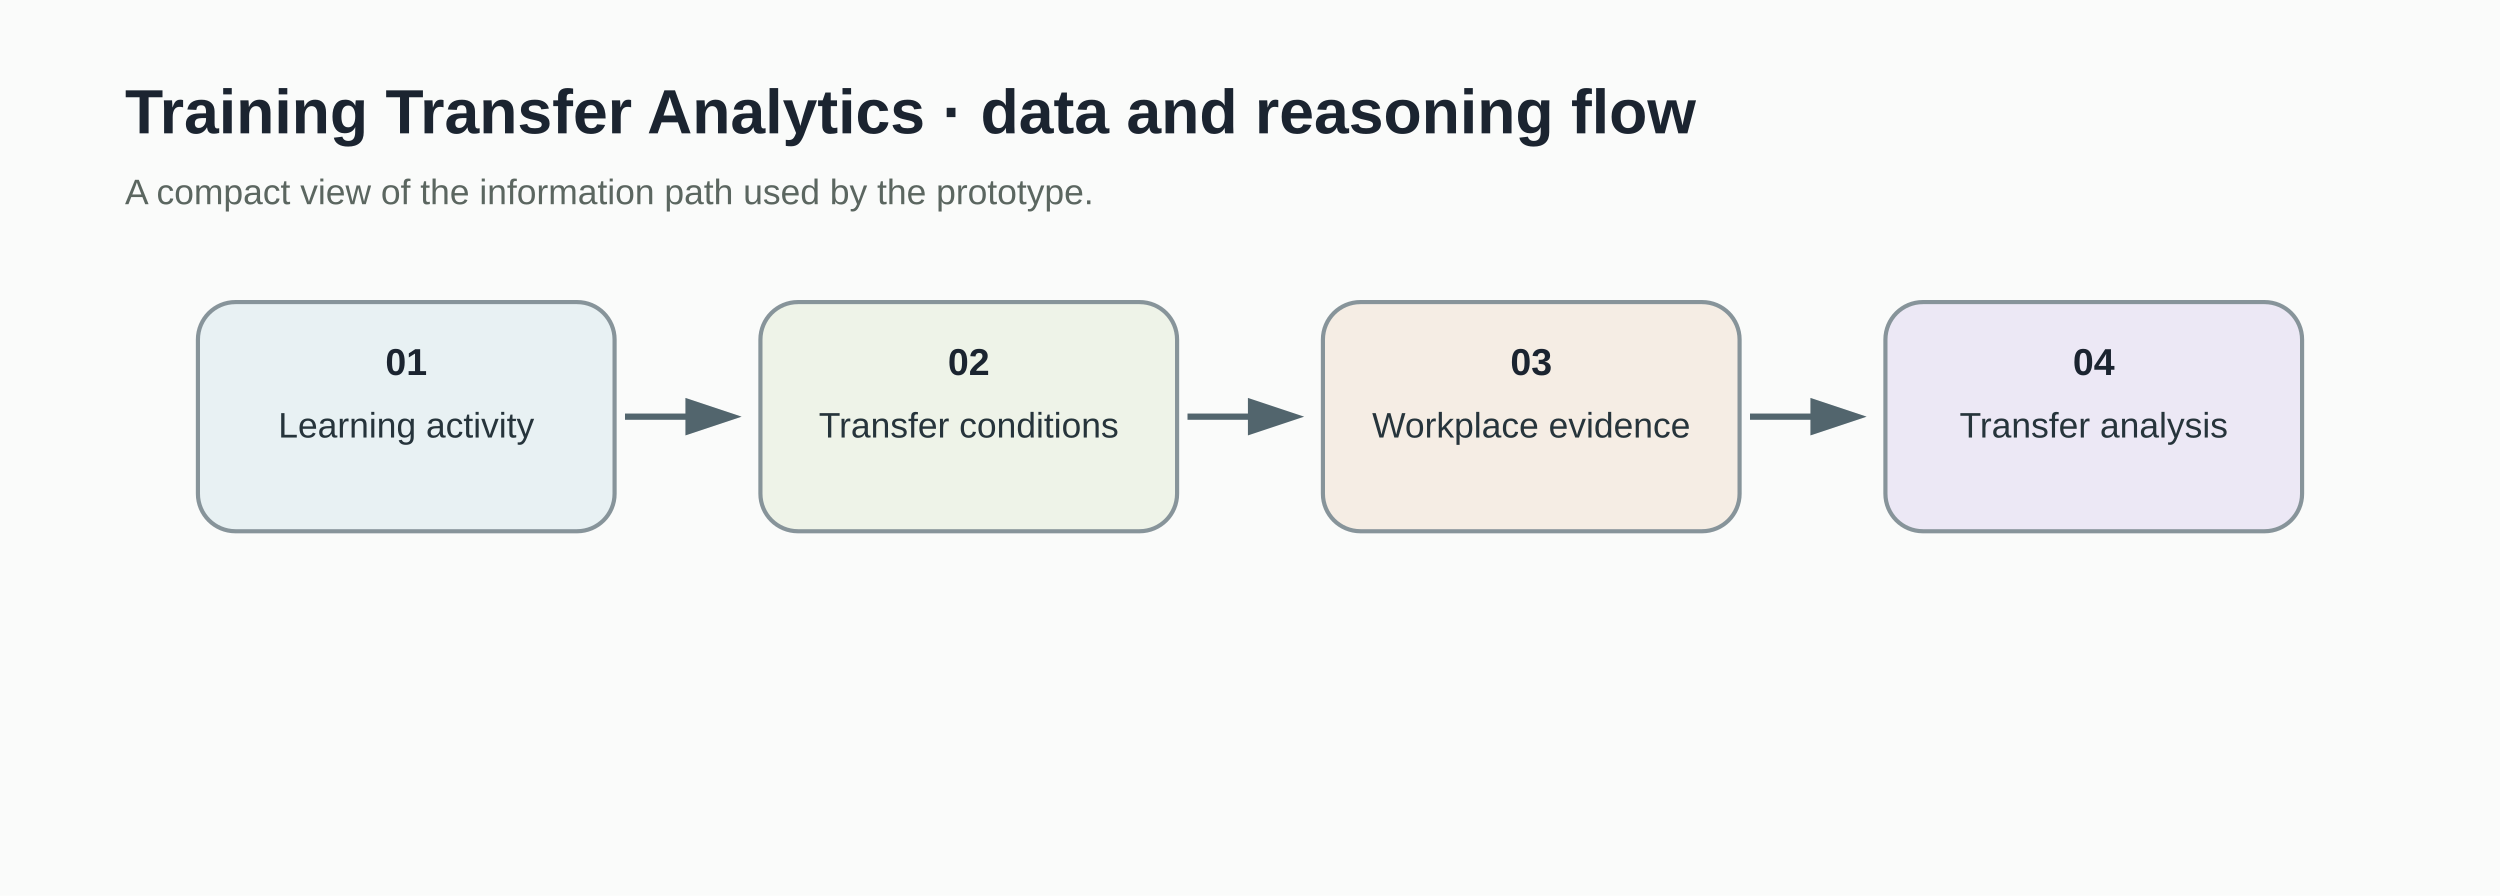
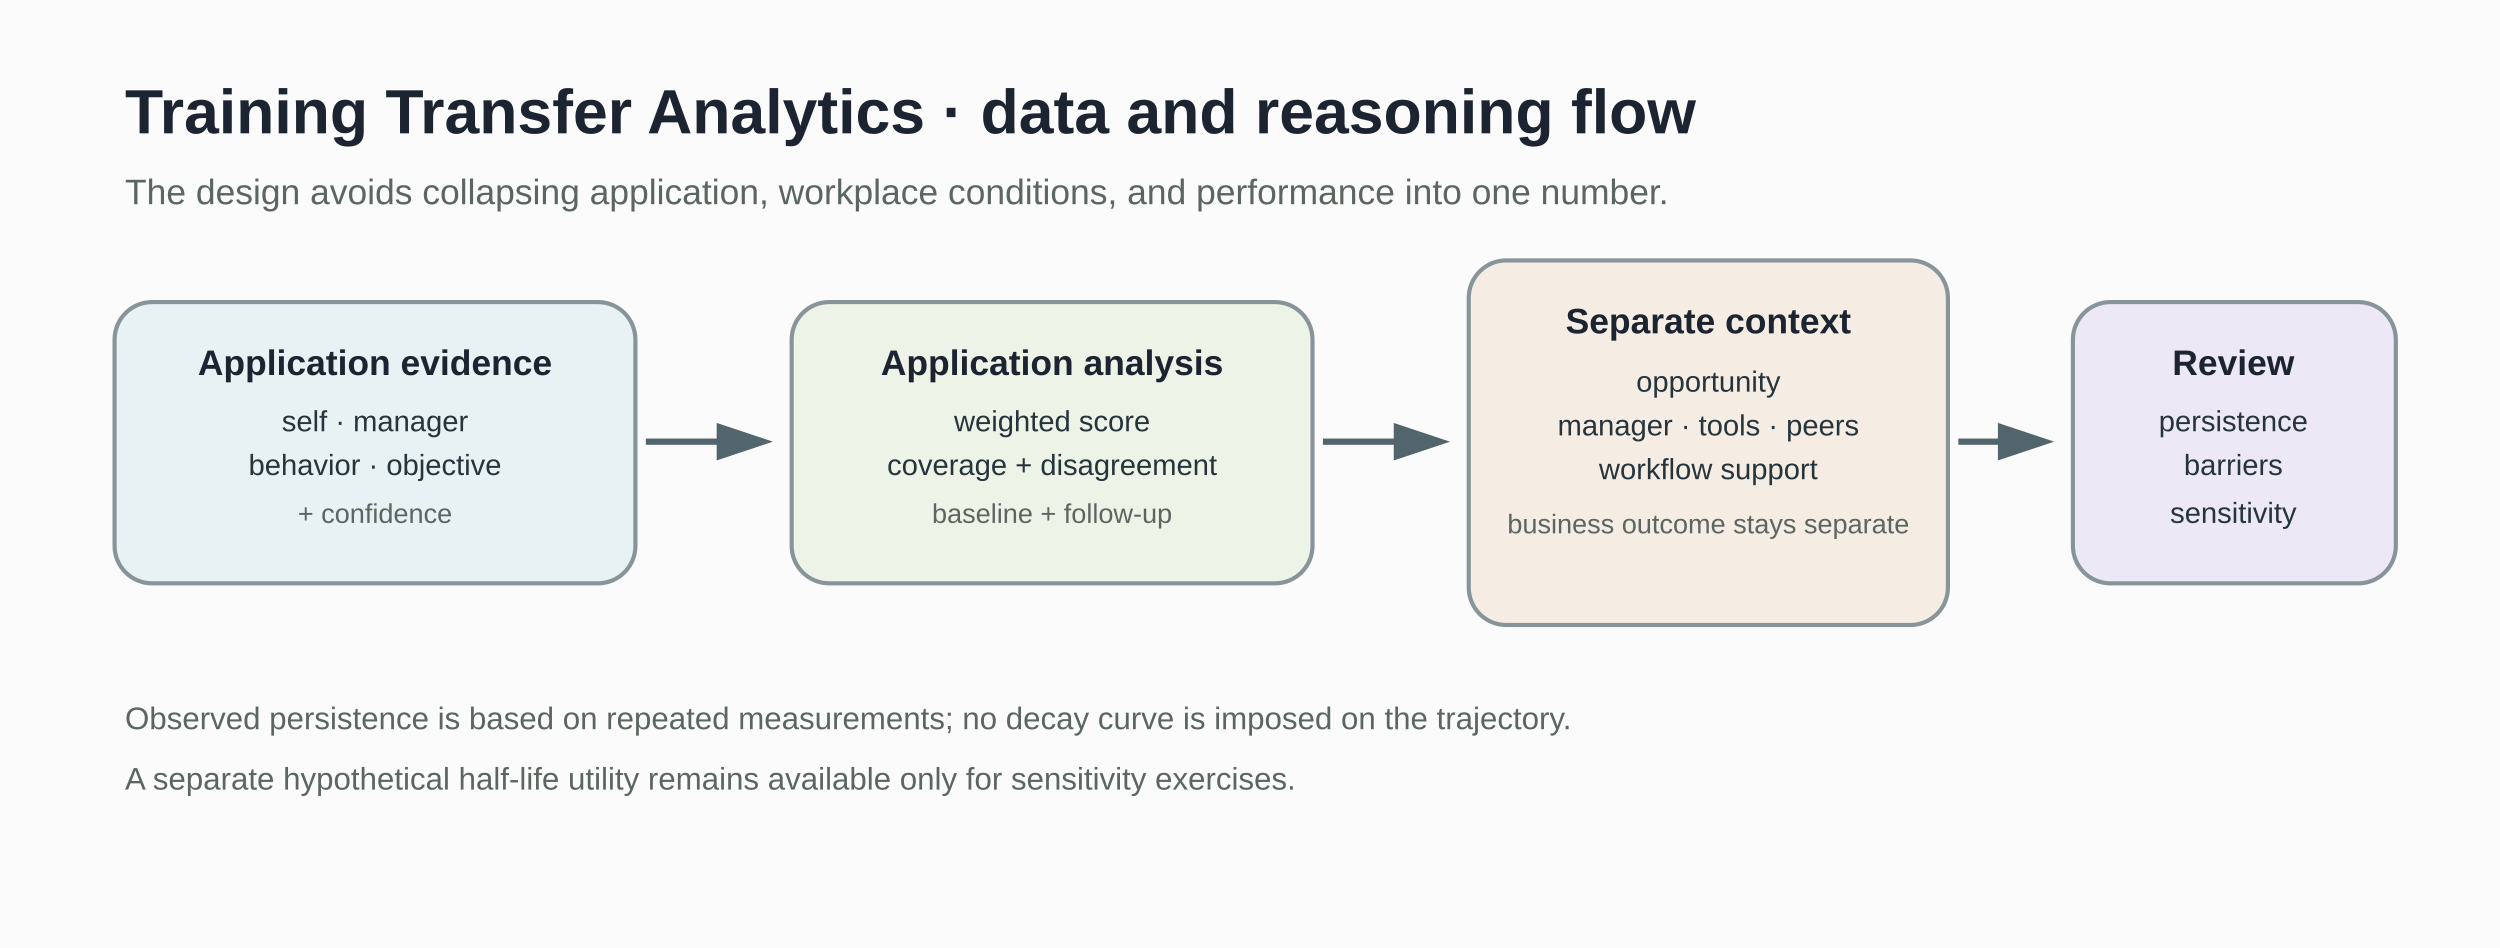
- <svg xmlns="http://www.w3.org/2000/svg" width="1200" height="430" viewBox="0 0 1200 430">
+ <svg xmlns="http://www.w3.org/2000/svg" width="1200" height="455" viewBox="0 0 1200 455" role="img" aria-labelledby="title desc">
  <defs>
    <marker id="arrow" markerWidth="10" markerHeight="10" refX="7" refY="3" orient="auto">
      <path d="M0,0 L0,6 L9,3 z" fill="#52656D" />
    </marker>
  </defs>
  <rect width="100%" height="100%" fill="#FAFBFA" />
  <text x="60" y="64" font-family="Arial, sans-serif" font-size="30" font-weight="700" fill="#1B2430">Training Transfer Analytics · data and reasoning flow</text>
-   <text x="60" y="98" font-family="Arial, sans-serif" font-size="17" fill="#5B6660">A compact view of the information path used by the prototype.</text>
-   <rect x="95" y="145" width="200" height="110" rx="18" fill="#E8F1F3" stroke="#87949A" stroke-width="2" />
-   <text x="195" y="180" text-anchor="middle" font-family="Arial, sans-serif" font-size="18" font-weight="700" fill="#1B2430">01</text>
-   <text x="195" y="210" text-anchor="middle" font-family="Arial, sans-serif" font-size="17" fill="#26343B">Learning activity</text>
-   <line x1="300" y1="200" x2="350" y2="200" stroke="#52656D" stroke-width="3" marker-end="url(#arrow)" />
-   <rect x="365" y="145" width="200" height="110" rx="18" fill="#EEF3E8" stroke="#87949A" stroke-width="2" />
-   <text x="465" y="180" text-anchor="middle" font-family="Arial, sans-serif" font-size="18" font-weight="700" fill="#1B2430">02</text>
-   <text x="465" y="210" text-anchor="middle" font-family="Arial, sans-serif" font-size="17" fill="#26343B">Transfer conditions</text>
-   <line x1="570" y1="200" x2="620" y2="200" stroke="#52656D" stroke-width="3" marker-end="url(#arrow)" />
-   <rect x="635" y="145" width="200" height="110" rx="18" fill="#F5EDE4" stroke="#87949A" stroke-width="2" />
-   <text x="735" y="180" text-anchor="middle" font-family="Arial, sans-serif" font-size="18" font-weight="700" fill="#1B2430">03</text>
-   <text x="735" y="210" text-anchor="middle" font-family="Arial, sans-serif" font-size="17" fill="#26343B">Workplace evidence</text>
-   <line x1="840" y1="200" x2="890" y2="200" stroke="#52656D" stroke-width="3" marker-end="url(#arrow)" />
-   <rect x="905" y="145" width="200" height="110" rx="18" fill="#ECE8F5" stroke="#87949A" stroke-width="2" />
-   <text x="1005" y="180" text-anchor="middle" font-family="Arial, sans-serif" font-size="18" font-weight="700" fill="#1B2430">04</text>
-   <text x="1005" y="210" text-anchor="middle" font-family="Arial, sans-serif" font-size="17" fill="#26343B">Transfer analysis</text>
+   <text x="60" y="98" font-family="Arial, sans-serif" font-size="17" fill="#5B6660">The design avoids collapsing application, workplace conditions, and performance into one number.</text>
+   <rect x="55" y="145" width="250" height="135" rx="18" fill="#E8F1F3" stroke="#87949A" stroke-width="2" />
+   <text x="180" y="180" text-anchor="middle" font-family="Arial" font-size="17" font-weight="700" fill="#1B2430">Application evidence</text>
+   <text x="180" y="207" text-anchor="middle" font-family="Arial" font-size="14" fill="#26343B">self · manager</text>
+   <text x="180" y="228" text-anchor="middle" font-family="Arial" font-size="14" fill="#26343B">behavior · objective</text>
+   <text x="180" y="251" text-anchor="middle" font-family="Arial" font-size="13" fill="#5B6660">+ confidence</text>
+   <line x1="310" y1="212" x2="365" y2="212" stroke="#52656D" stroke-width="3" marker-end="url(#arrow)" />
+   <rect x="380" y="145" width="250" height="135" rx="18" fill="#EEF3E8" stroke="#87949A" stroke-width="2" />
+   <text x="505" y="180" text-anchor="middle" font-family="Arial" font-size="17" font-weight="700" fill="#1B2430">Application analysis</text>
+   <text x="505" y="207" text-anchor="middle" font-family="Arial" font-size="14" fill="#26343B">weighted score</text>
+   <text x="505" y="228" text-anchor="middle" font-family="Arial" font-size="14" fill="#26343B">coverage + disagreement</text>
+   <text x="505" y="251" text-anchor="middle" font-family="Arial" font-size="13" fill="#5B6660">baseline + follow-up</text>
+   <line x1="635" y1="212" x2="690" y2="212" stroke="#52656D" stroke-width="3" marker-end="url(#arrow)" />
+   <rect x="705" y="125" width="230" height="175" rx="18" fill="#F5EDE4" stroke="#87949A" stroke-width="2" />
+   <text x="820" y="160" text-anchor="middle" font-family="Arial" font-size="17" font-weight="700" fill="#1B2430">Separate context</text>
+   <text x="820" y="188" text-anchor="middle" font-family="Arial" font-size="14" fill="#26343B">opportunity</text>
+   <text x="820" y="209" text-anchor="middle" font-family="Arial" font-size="14" fill="#26343B">manager · tools · peers</text>
+   <text x="820" y="230" text-anchor="middle" font-family="Arial" font-size="14" fill="#26343B">workflow support</text>
+   <text x="820" y="256" text-anchor="middle" font-family="Arial" font-size="13" fill="#5B6660">business outcome stays separate</text>
+   <line x1="940" y1="212" x2="980" y2="212" stroke="#52656D" stroke-width="3" marker-end="url(#arrow)" />
+   <rect x="995" y="145" width="155" height="135" rx="18" fill="#ECE8F5" stroke="#87949A" stroke-width="2" />
+   <text x="1072" y="180" text-anchor="middle" font-family="Arial" font-size="17" font-weight="700" fill="#1B2430">Review</text>
+   <text x="1072" y="207" text-anchor="middle" font-family="Arial" font-size="14" fill="#26343B">persistence</text>
+   <text x="1072" y="228" text-anchor="middle" font-family="Arial" font-size="14" fill="#26343B">barriers</text>
+   <text x="1072" y="251" text-anchor="middle" font-family="Arial" font-size="14" fill="#26343B">sensitivity</text>
+   <text x="60" y="350" font-family="Arial" font-size="15" fill="#5B6660">Observed persistence is based on repeated measurements; no decay curve is imposed on the trajectory.</text>
+   <text x="60" y="379" font-family="Arial" font-size="15" fill="#5B6660">A separate hypothetical half-life utility remains available only for sensitivity exercises.</text>
</svg>
